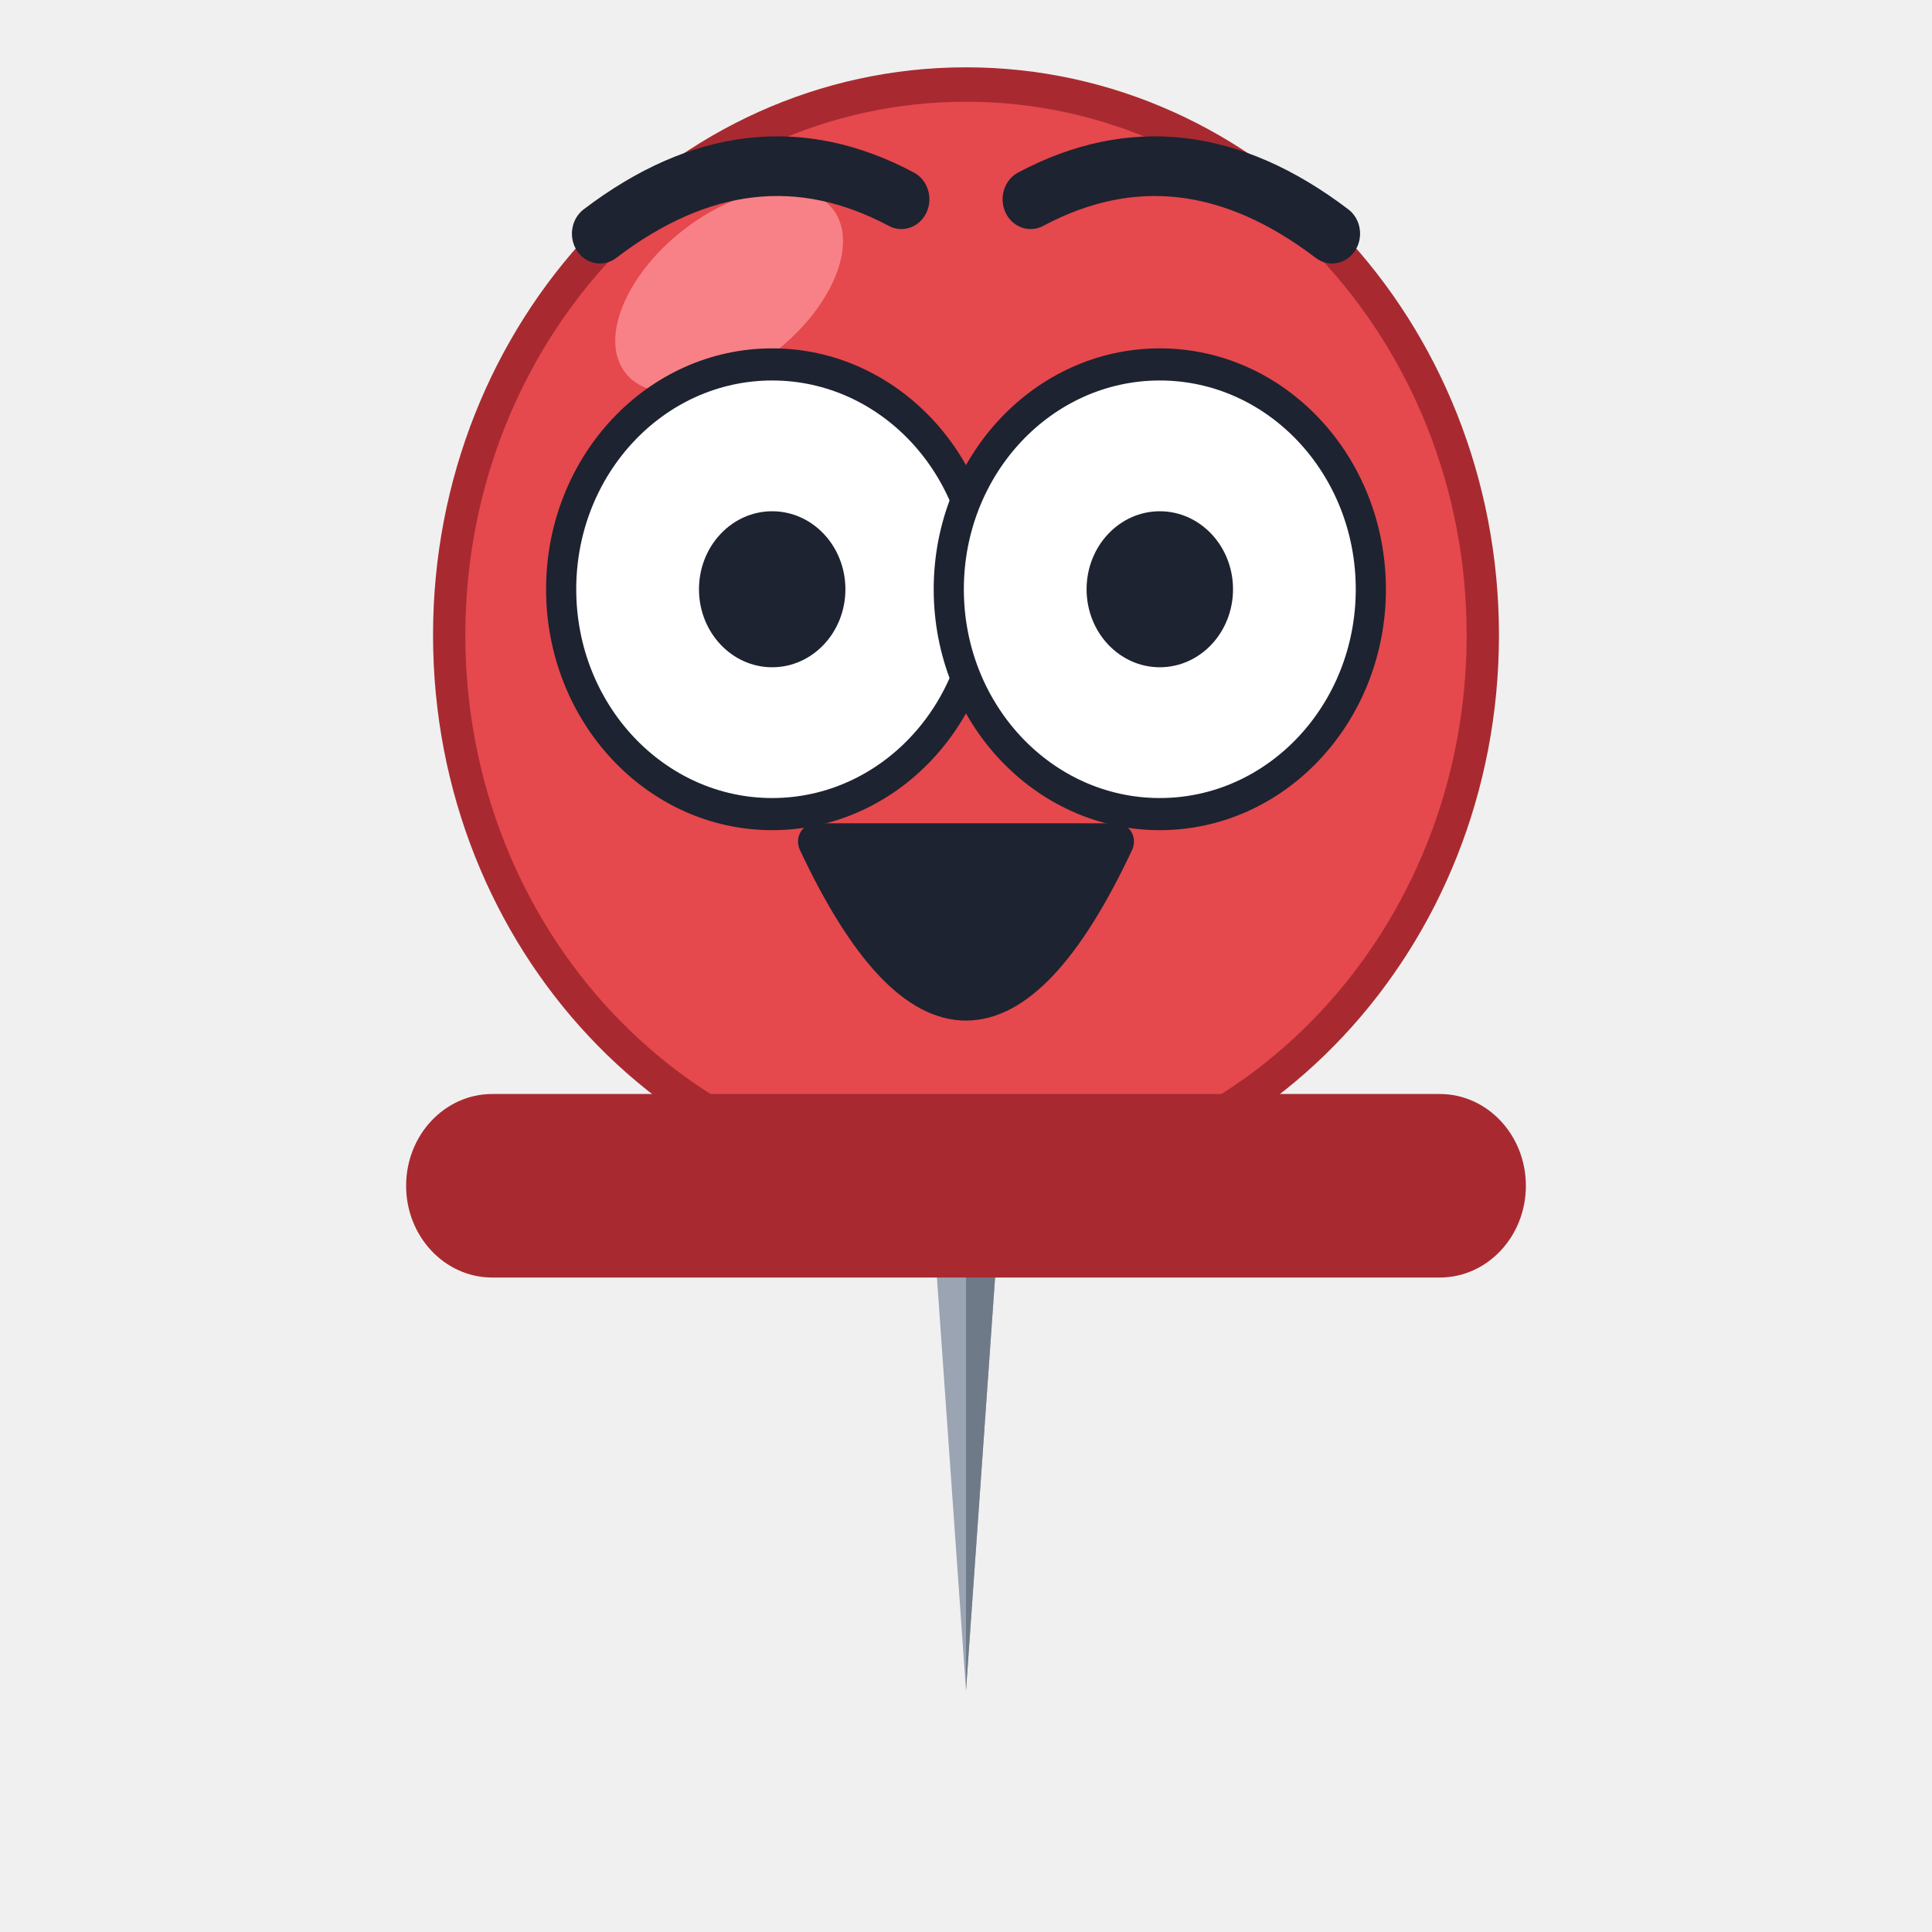
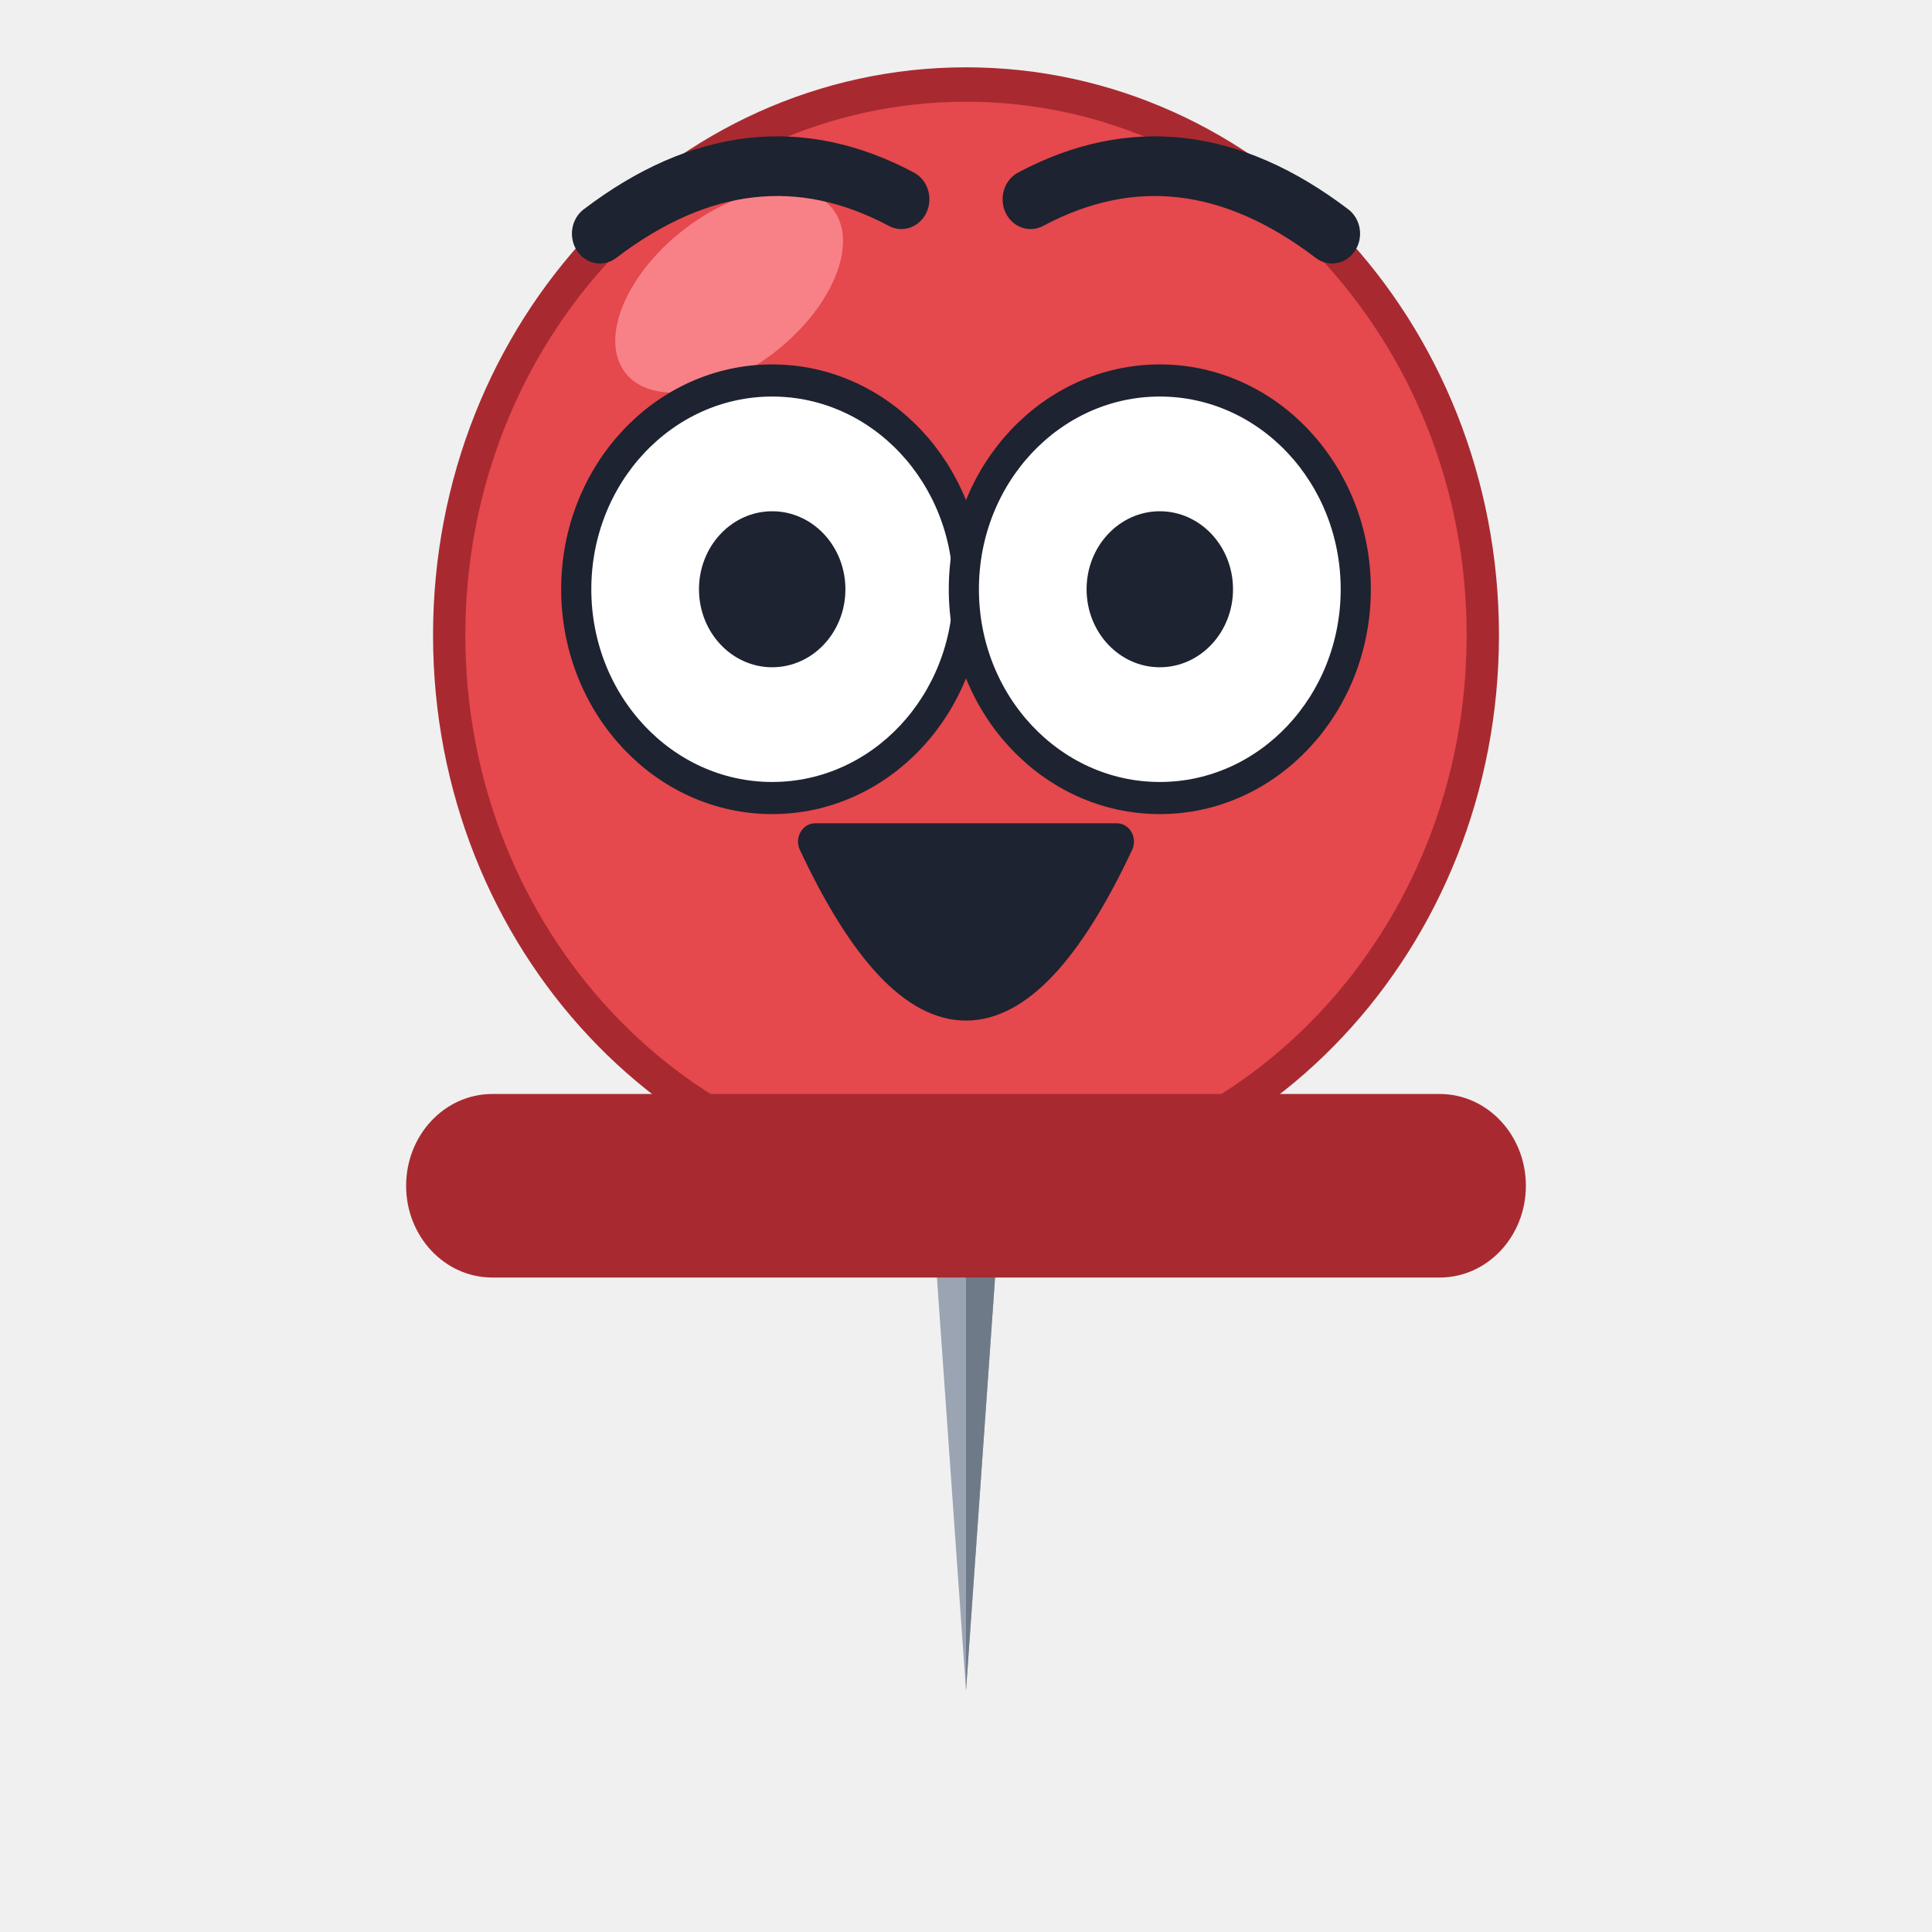
<svg xmlns="http://www.w3.org/2000/svg" width="96" height="96" viewBox="0 0 96 96">
  <g transform="translate(0 -6) rotate(0 48 90) translate(48 90) scale(1.07 1.14) translate(-48 -90)">
    <polygon points="46.5,70 49.5,70 48,90" fill="#9aa4b2" />
    <polygon points="48,70 49.5,70 48,90" fill="#6f7a89" />
    <circle cx="48" cy="44" r="24" fill="#e5484d" stroke="#a82a30" stroke-width="1.5" />
    <ellipse cx="37" cy="29" rx="6" ry="3.4" transform="rotate(-35 37 29)" fill="#ff9a9e" opacity="0.7" />
    <rect x="22" y="64" width="52" height="8" rx="4" fill="#a82a30" />
    <clipPath id="eyeL">
-       <ellipse cx="39" cy="42" rx="9.8" ry="9.8" />
+       <ellipse cx="39" cy="42" rx="9.1" ry="9.1" />
    </clipPath>
-     <ellipse cx="39" cy="42" rx="9.8" ry="9.8" fill="#ffffff" stroke="#1d2330" stroke-width="1.4" />
+     <ellipse cx="39" cy="42" rx="9.1" ry="9.1" fill="#ffffff" stroke="#1d2330" stroke-width="1.4" />
    <circle cx="39" cy="42" r="3.4" fill="#1d2330" clip-path="url(#eyeL)" />
    <clipPath id="eyeR">
-       <ellipse cx="57" cy="42" rx="9.8" ry="9.8" />
+       <ellipse cx="57" cy="42" rx="9.1" ry="9.1" />
    </clipPath>
-     <ellipse cx="57" cy="42" rx="9.8" ry="9.8" fill="#ffffff" stroke="#1d2330" stroke-width="1.4" />
+     <ellipse cx="57" cy="42" rx="9.1" ry="9.1" fill="#ffffff" stroke="#1d2330" stroke-width="1.4" />
    <circle cx="57" cy="42" r="3.4" fill="#1d2330" clip-path="url(#eyeR)" />
    <path d="M31 26.5 Q38 21.5 45 25" fill="none" stroke="#1d2330" stroke-width="2.6" stroke-linecap="round" />
    <path d="M51 25 Q58 21.5 65 26.5" fill="none" stroke="#1d2330" stroke-width="2.6" stroke-linecap="round" />
    <path d="M41 53 Q48 67 55 53 Z" fill="#1d2330" stroke="#1d2330" stroke-width="1.6" stroke-linejoin="round" />
  </g>
</svg>
